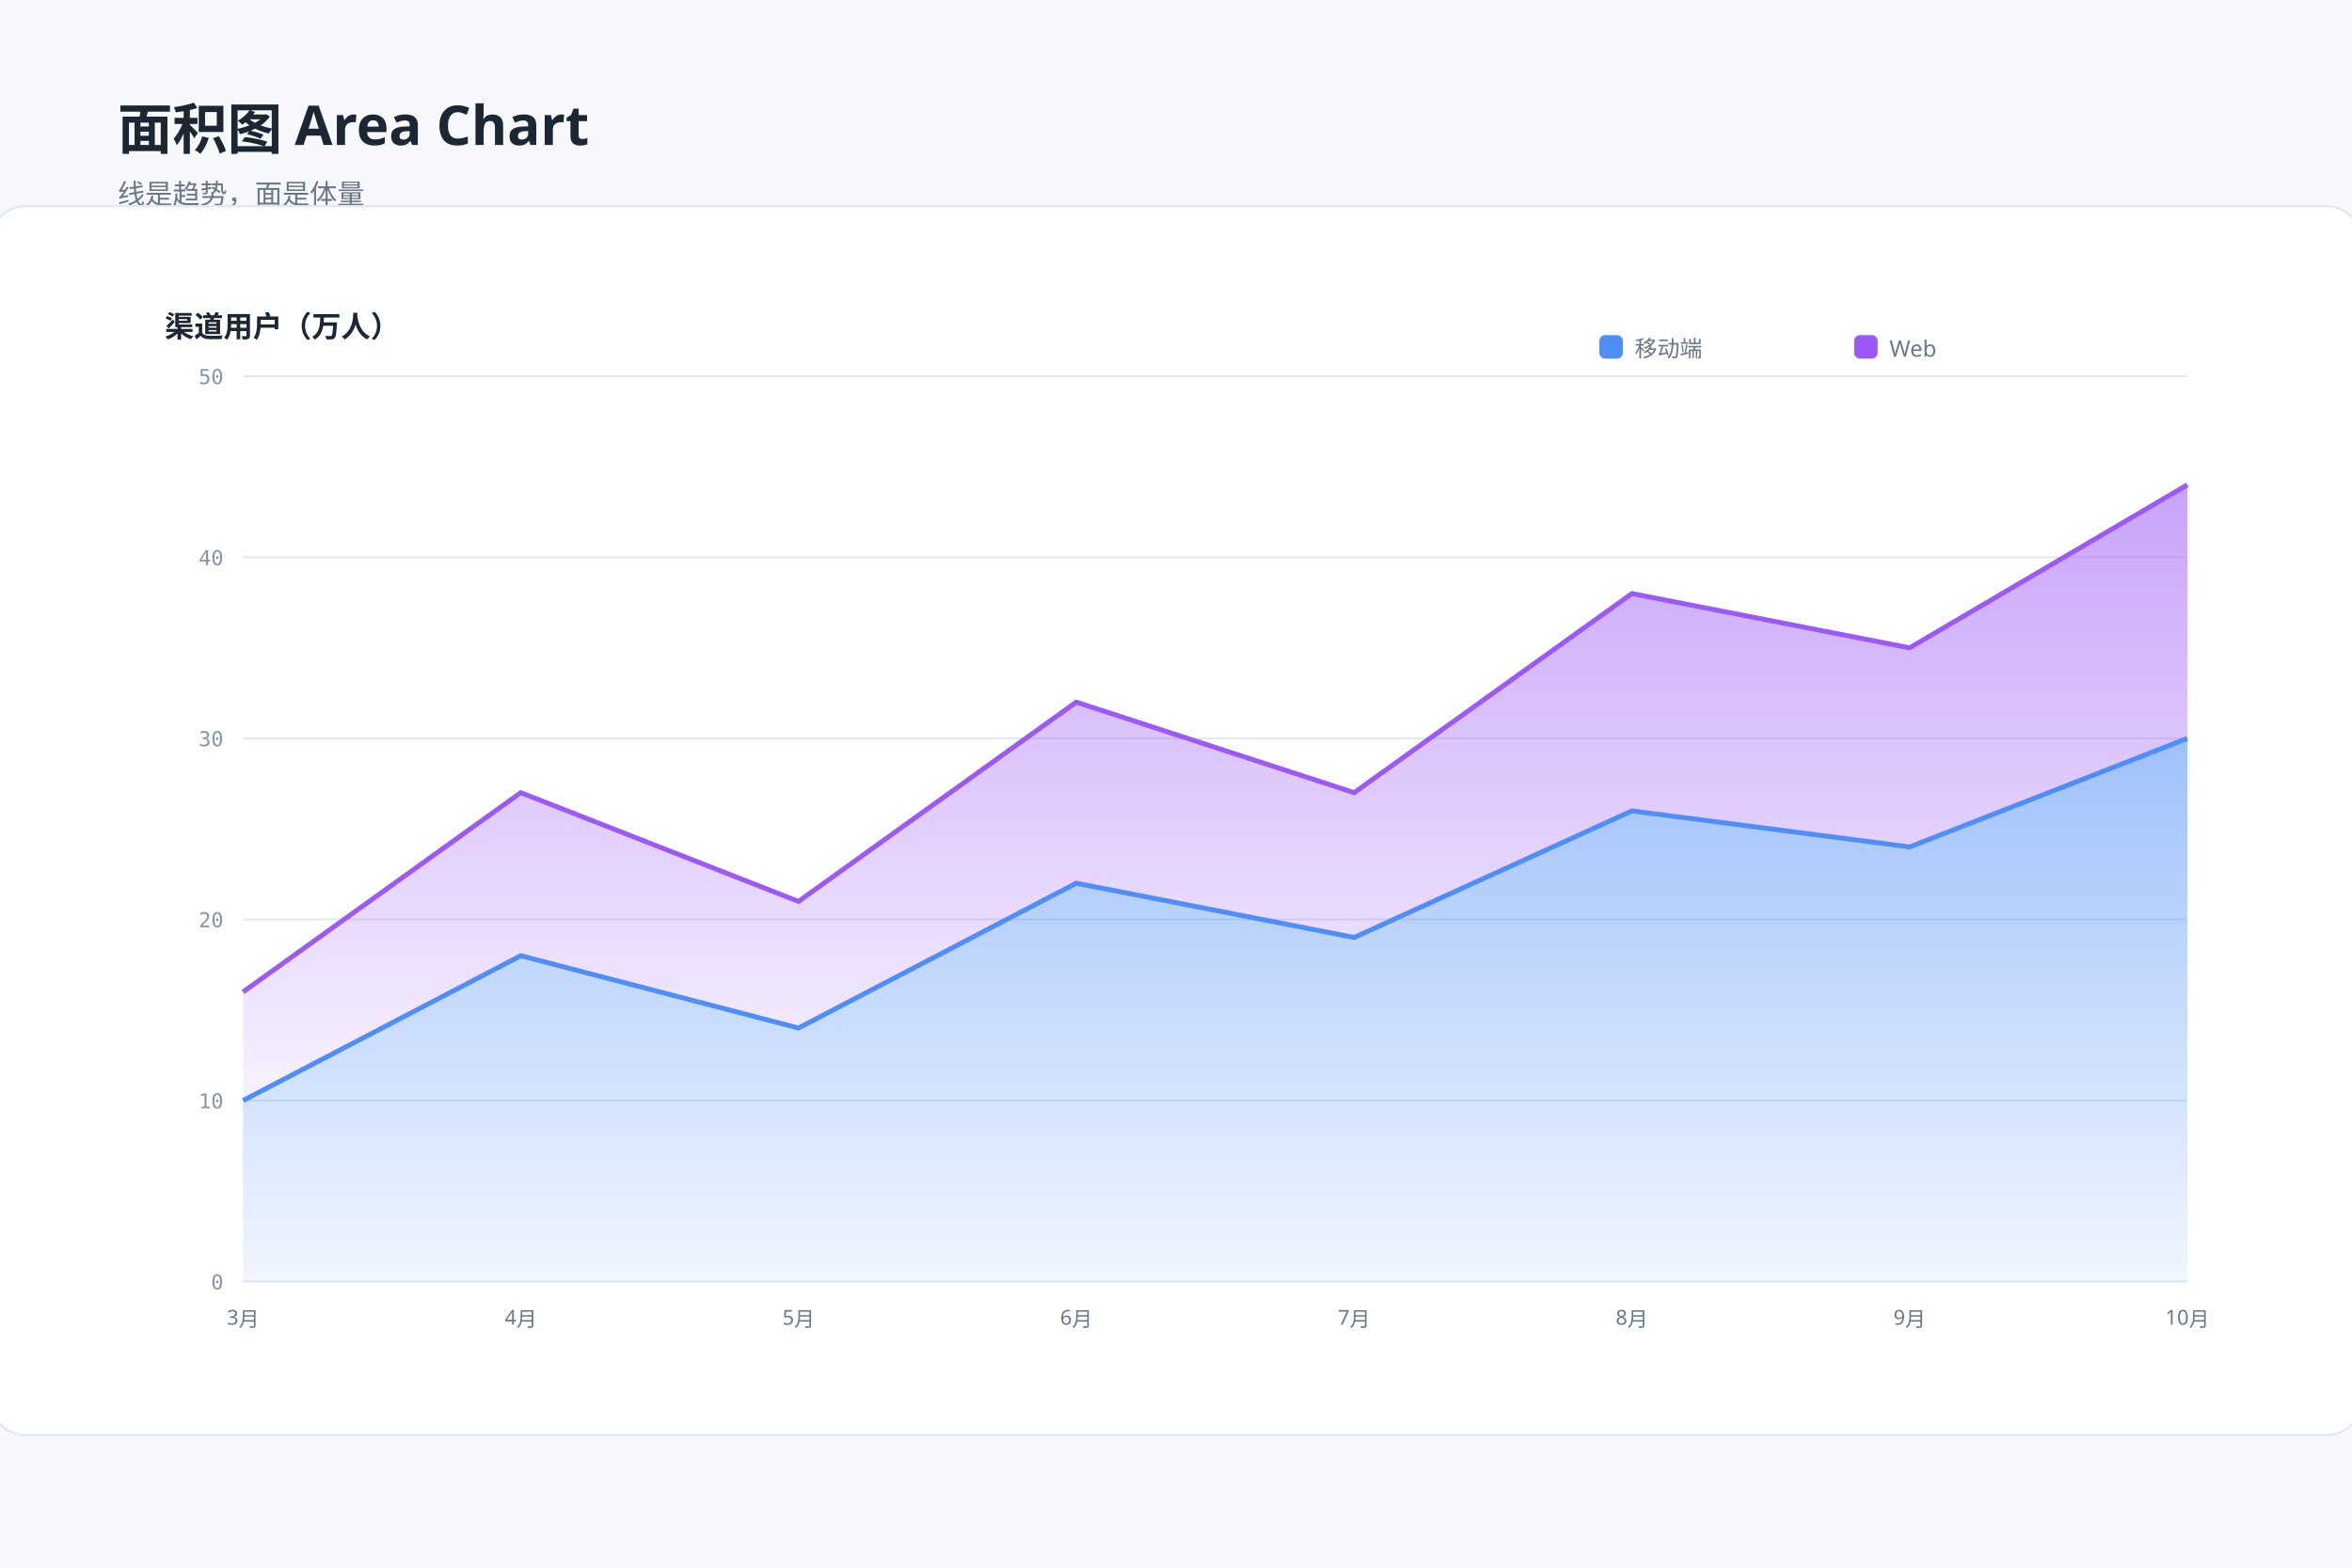
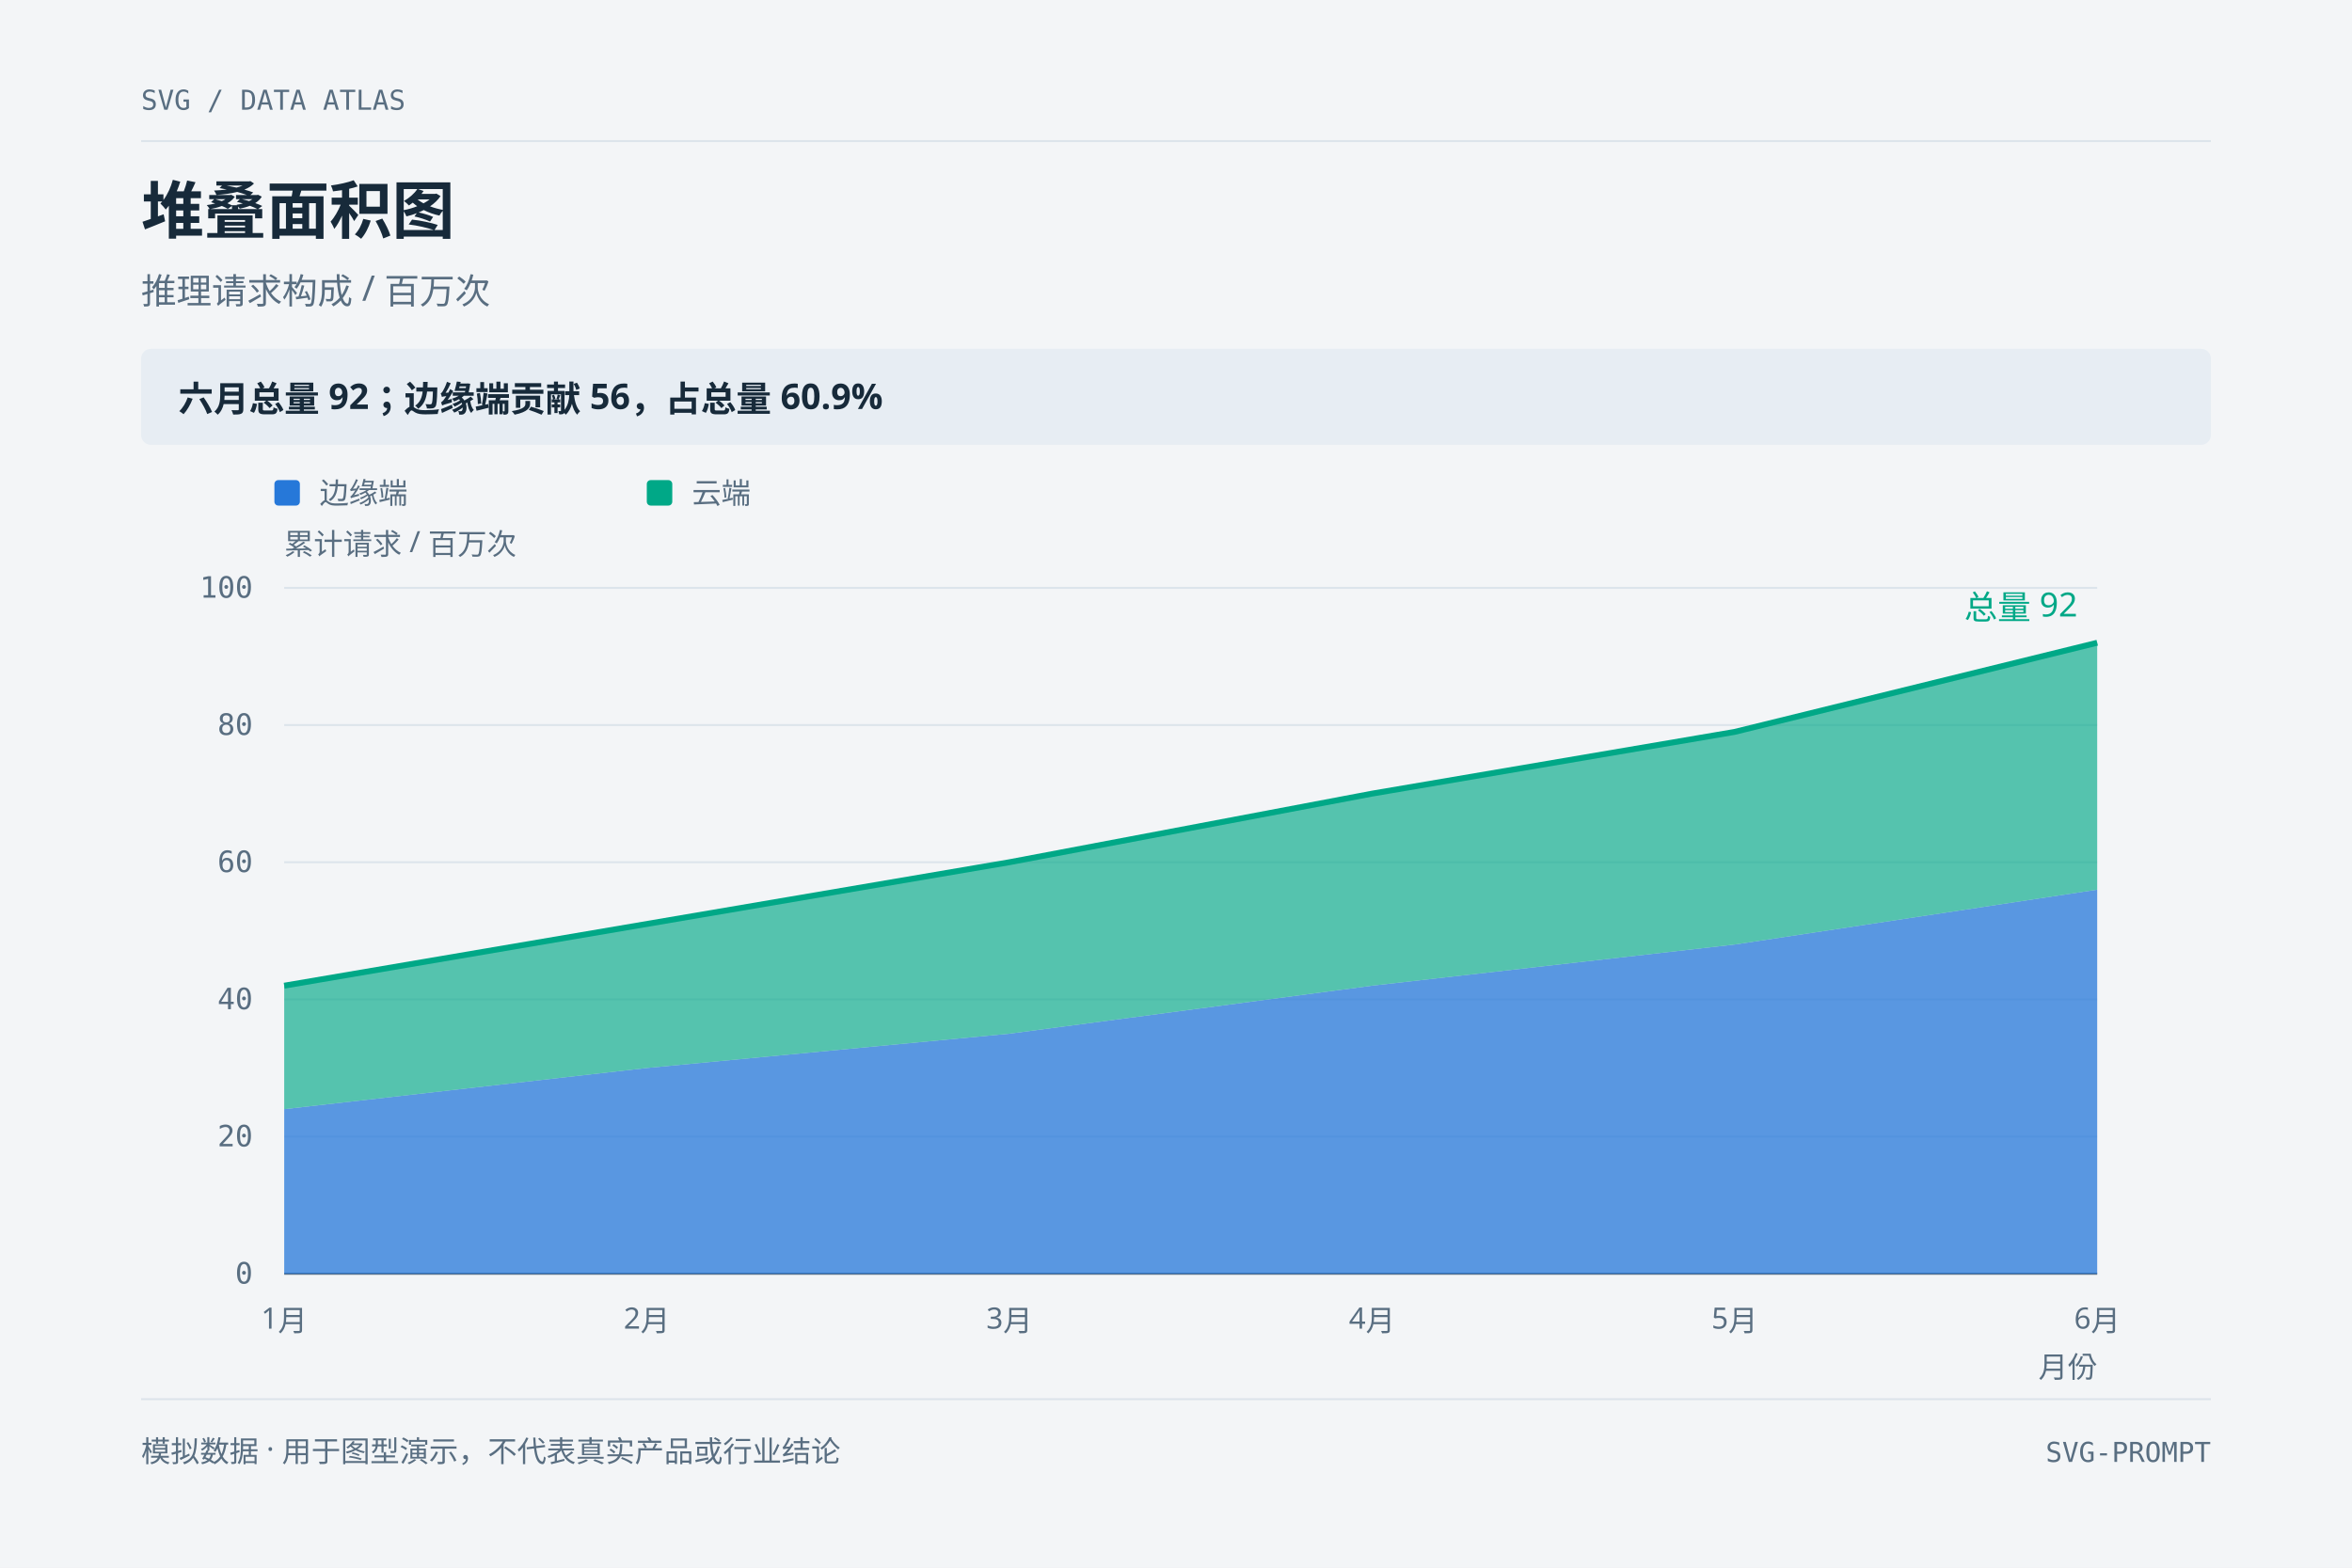
- <svg xmlns="http://www.w3.org/2000/svg" width="1200" height="800" viewBox="0 0 1200 800" font-family="PingFang SC, Hiragino Sans GB, Microsoft YaHei, sans-serif">
-   <rect width="1200" height="800" fill="#f6f8fb" />
-   <text x="60" y="76" font-size="28" font-weight="700" fill="#1c2733">面积图 Area Chart</text>
-   <text x="60" y="104" font-size="14" fill="#6b7785">线是趋势，面是体量</text>
-   <defs>
-     <linearGradient id="ar1" x1="0" y1="0" x2="0" y2="1">
-       <stop offset="0" stop-color="#4f8ef7" stop-opacity="0.55" />
-       <stop offset="1" stop-color="#4f8ef7" stop-opacity="0.08" />
-     </linearGradient>
-     <linearGradient id="ar2" x1="0" y1="0" x2="0" y2="1">
-       <stop offset="0" stop-color="#9b59f5" stop-opacity="0.55" />
-       <stop offset="1" stop-color="#9b59f5" stop-opacity="0.08" />
-     </linearGradient>
-   </defs>
-   <g transform="translate(600,430) scale(1.12) translate(-600,-430)">
-     <g>
-       <rect x="60" y="140" width="1080" height="560" rx="16" fill="#ffffff" stroke="#e3e8ef" />
-     </g>
-   </g>
-   <text x="84" y="172" font-size="15" fill="#1c2733" text-anchor="start" font-weight="700">渠道用户（万人）</text>
-   <line x1="124" y1="654" x2="1116" y2="654" stroke="#e3e8ef" />
-   <text x="114" y="658" font-size="10.5" fill="#8a94a3" text-anchor="end" font-family="SFMono-Regular, Menlo, monospace">0</text>
-   <line x1="124" y1="561.6" x2="1116" y2="561.6" stroke="#e3e8ef" />
-   <text x="114" y="565.6" font-size="10.5" fill="#8a94a3" text-anchor="end" font-family="SFMono-Regular, Menlo, monospace">10</text>
-   <line x1="124" y1="469.2" x2="1116" y2="469.2" stroke="#e3e8ef" />
-   <text x="114" y="473.2" font-size="10.5" fill="#8a94a3" text-anchor="end" font-family="SFMono-Regular, Menlo, monospace">20</text>
-   <line x1="124" y1="376.8" x2="1116" y2="376.8" stroke="#e3e8ef" />
-   <text x="114" y="380.8" font-size="10.5" fill="#8a94a3" text-anchor="end" font-family="SFMono-Regular, Menlo, monospace">30</text>
-   <line x1="124" y1="284.4" x2="1116" y2="284.4" stroke="#e3e8ef" />
-   <text x="114" y="288.4" font-size="10.5" fill="#8a94a3" text-anchor="end" font-family="SFMono-Regular, Menlo, monospace">40</text>
-   <line x1="124" y1="192" x2="1116" y2="192" stroke="#e3e8ef" />
-   <text x="114" y="196" font-size="10.5" fill="#8a94a3" text-anchor="end" font-family="SFMono-Regular, Menlo, monospace">50</text>
-   <text x="124" y="676" font-size="10.5" fill="#6b7785" text-anchor="middle">3月</text>
-   <text x="265.714" y="676" font-size="10.5" fill="#6b7785" text-anchor="middle">4月</text>
-   <text x="407.429" y="676" font-size="10.5" fill="#6b7785" text-anchor="middle">5月</text>
-   <text x="549.143" y="676" font-size="10.5" fill="#6b7785" text-anchor="middle">6月</text>
-   <text x="690.857" y="676" font-size="10.5" fill="#6b7785" text-anchor="middle">7月</text>
-   <text x="832.571" y="676" font-size="10.5" fill="#6b7785" text-anchor="middle">8月</text>
-   <text x="974.286" y="676" font-size="10.5" fill="#6b7785" text-anchor="middle">9月</text>
-   <text x="1116" y="676" font-size="10.5" fill="#6b7785" text-anchor="middle">10月</text>
-   <path d="M 124.0 506.2 L 265.7 404.5 L 407.4 460.0 L 549.1 358.3 L 690.9 404.5 L 832.6 302.9 L 974.3 330.6 L 1116.0 247.4 L 1116.0 376.8 L 974.3 432.2 L 832.6 413.8 L 690.9 478.4 L 549.1 450.7 L 407.4 524.6 L 265.7 487.7 L 124.0 561.6 Z" fill="url(#ar2)" stroke="none" />
-   <path d="M 124.0 561.6 L 265.7 487.7 L 407.4 524.6 L 549.1 450.7 L 690.9 478.4 L 832.6 413.8 L 974.3 432.2 L 1116.0 376.8 L 1116.0 654.0 L 974.3 654.0 L 832.6 654.0 L 690.9 654.0 L 549.1 654.0 L 407.4 654.0 L 265.7 654.0 L 124.0 654.0 Z" fill="url(#ar1)" stroke="none" />
-   <path d="M 124.0 506.2 L 265.7 404.5 L 407.4 460.0 L 549.1 358.3 L 690.9 404.5 L 832.6 302.9 L 974.3 330.6 L 1116.0 247.4" fill="none" stroke="#9b59f5" stroke-width="2.5" />
-   <path d="M 124.0 561.6 L 265.7 487.7 L 407.4 524.6 L 549.1 450.7 L 690.9 478.4 L 832.6 413.8 L 974.3 432.2 L 1116.0 376.8" fill="none" stroke="#4f8ef7" stroke-width="2.5" />
-   <rect x="816" y="171" width="12" height="12" rx="3" fill="#4f8ef7" />
-   <text x="834" y="182" font-size="11.5" fill="#6b7785" text-anchor="start">移动端</text>
-   <rect x="946" y="171" width="12" height="12" rx="3" fill="#9b59f5" />
-   <text x="964" y="182" font-size="11.5" fill="#6b7785" text-anchor="start">Web</text>
+ <svg xmlns="http://www.w3.org/2000/svg" width="1200" height="800" viewBox="0 0 1200 800" role="img" aria-labelledby="title desc">
+   <rect x="0.000" y="0.000" width="1200.000" height="800.000" rx="0" fill="#f3f5f7" />
+   <text x="72.000" y="56.000" font-size="14" fill="#596e81" text-anchor="start" font-weight="400" font-family="SFMono-Regular, Consolas, monospace">SVG / DATA ATLAS</text>
+   <line x1="72.000" y1="72.000" x2="1128.000" y2="72.000" stroke="#dce4eb" stroke-width="1" />
+   <text x="72.000" y="119.000" font-size="32" fill="#172a3a" text-anchor="start" font-weight="700" font-family="PingFang SC, Microsoft YaHei, sans-serif">堆叠面积图</text>
+   <text x="72.000" y="155.000" font-size="18" fill="#596e81" text-anchor="start" font-weight="400" font-family="PingFang SC, Microsoft YaHei, sans-serif">推理请求构成 / 百万次</text>
+   <rect x="72.000" y="178.000" width="1056.000" height="49.000" rx="5" fill="#e7edf3" />
+   <text x="91.000" y="210.000" font-size="18" fill="#172a3a" text-anchor="start" font-weight="600" font-family="PingFang SC, Microsoft YaHei, sans-serif">六月总量 92；边缘端贡献 56，占总量 60.9%</text>
+   <line x1="72.000" y1="714.000" x2="1128.000" y2="714.000" stroke="#dce4eb" stroke-width="1" />
+   <text x="72.000" y="746.000" font-size="15" fill="#596e81" text-anchor="start" font-weight="400" font-family="PingFang SC, Microsoft YaHei, sans-serif">模拟数据 · 用于图型演示，不代表真实产品或行业结论</text>
+   <text x="1128.000" y="746.000" font-size="14" fill="#596e81" text-anchor="end" font-weight="400" font-family="SFMono-Regular, Consolas, monospace">SVG-PROMPT</text>
+   <rect x="140.000" y="245.000" width="13.000" height="13.000" rx="2" fill="#2678d9" />
+   <text x="163.000" y="257.000" font-size="15" fill="#596e81" text-anchor="start" font-weight="400" font-family="PingFang SC, Microsoft YaHei, sans-serif">边缘端</text>
+   <rect x="330.000" y="245.000" width="13.000" height="13.000" rx="2" fill="#00a887" />
+   <text x="353.000" y="257.000" font-size="15" fill="#596e81" text-anchor="start" font-weight="400" font-family="PingFang SC, Microsoft YaHei, sans-serif">云端</text>
+   <line x1="145.000" y1="650.000" x2="1070.000" y2="650.000" stroke="#dce4eb" stroke-width="1" />
+   <text x="129.000" y="655.000" font-size="15" fill="#596e81" text-anchor="end" font-weight="400" font-family="SFMono-Regular, Consolas, monospace">0</text>
+   <line x1="145.000" y1="580.000" x2="1070.000" y2="580.000" stroke="#dce4eb" stroke-width="1" />
+   <text x="129.000" y="585.000" font-size="15" fill="#596e81" text-anchor="end" font-weight="400" font-family="SFMono-Regular, Consolas, monospace">20</text>
+   <line x1="145.000" y1="510.000" x2="1070.000" y2="510.000" stroke="#dce4eb" stroke-width="1" />
+   <text x="129.000" y="515.000" font-size="15" fill="#596e81" text-anchor="end" font-weight="400" font-family="SFMono-Regular, Consolas, monospace">40</text>
+   <line x1="145.000" y1="440.000" x2="1070.000" y2="440.000" stroke="#dce4eb" stroke-width="1" />
+   <text x="129.000" y="445.000" font-size="15" fill="#596e81" text-anchor="end" font-weight="400" font-family="SFMono-Regular, Consolas, monospace">60</text>
+   <line x1="145.000" y1="370.000" x2="1070.000" y2="370.000" stroke="#dce4eb" stroke-width="1" />
+   <text x="129.000" y="375.000" font-size="15" fill="#596e81" text-anchor="end" font-weight="400" font-family="SFMono-Regular, Consolas, monospace">80</text>
+   <line x1="145.000" y1="300.000" x2="1070.000" y2="300.000" stroke="#dce4eb" stroke-width="1" />
+   <text x="129.000" y="305.000" font-size="15" fill="#596e81" text-anchor="end" font-weight="400" font-family="SFMono-Regular, Consolas, monospace">100</text>
+   <line x1="145.000" y1="650.000" x2="1070.000" y2="650.000" stroke="#596e81" stroke-width="1" />
+   <text x="145.000" y="678.000" font-size="15" fill="#596e81" text-anchor="middle" font-weight="400" font-family="PingFang SC, Microsoft YaHei, sans-serif">1月</text>
+   <text x="330.000" y="678.000" font-size="15" fill="#596e81" text-anchor="middle" font-weight="400" font-family="PingFang SC, Microsoft YaHei, sans-serif">2月</text>
+   <text x="515.000" y="678.000" font-size="15" fill="#596e81" text-anchor="middle" font-weight="400" font-family="PingFang SC, Microsoft YaHei, sans-serif">3月</text>
+   <text x="700.000" y="678.000" font-size="15" fill="#596e81" text-anchor="middle" font-weight="400" font-family="PingFang SC, Microsoft YaHei, sans-serif">4月</text>
+   <text x="885.000" y="678.000" font-size="15" fill="#596e81" text-anchor="middle" font-weight="400" font-family="PingFang SC, Microsoft YaHei, sans-serif">5月</text>
+   <text x="1070.000" y="678.000" font-size="15" fill="#596e81" text-anchor="middle" font-weight="400" font-family="PingFang SC, Microsoft YaHei, sans-serif">6月</text>
+   <text x="145.000" y="283.000" font-size="15" fill="#596e81" text-anchor="start" font-weight="400" font-family="PingFang SC, Microsoft YaHei, sans-serif">累计请求 / 百万次</text>
+   <text x="1070.000" y="703.000" font-size="15" fill="#596e81" text-anchor="end" font-weight="400" font-family="PingFang SC, Microsoft YaHei, sans-serif">月份</text>
+   <path d="M 145.000 566.000 L 330.000 545.000 L 515.000 527.500 L 700.000 503.000 L 885.000 482.000 L 1070.000 454.000 L 1070.000 650.000 L 145.000 650.000 Z" fill="#2678d9" stroke="none" stroke-width="2" fill-opacity="0.75" />
+   <path d="M 145.000 503.000 L 330.000 471.500 L 515.000 440.000 L 700.000 405.000 L 885.000 373.500 L 1070.000 328.000 L 1070.000 454.000 L 885.000 482.000 L 700.000 503.000 L 515.000 527.500 L 330.000 545.000 L 145.000 566.000 Z" fill="#00a887" stroke="none" stroke-width="2" fill-opacity="0.65" />
+   <path d="M 145.000 503.000 L 330.000 471.500 L 515.000 440.000 L 700.000 405.000 L 885.000 373.500 L 1070.000 328.000" fill="none" stroke="#00a887" stroke-width="3" />
+   <text x="1060.000" y="316.000" font-size="17" fill="#00a887" text-anchor="end" font-weight="400" font-family="PingFang SC, Microsoft YaHei, sans-serif">总量 92</text>
</svg>
